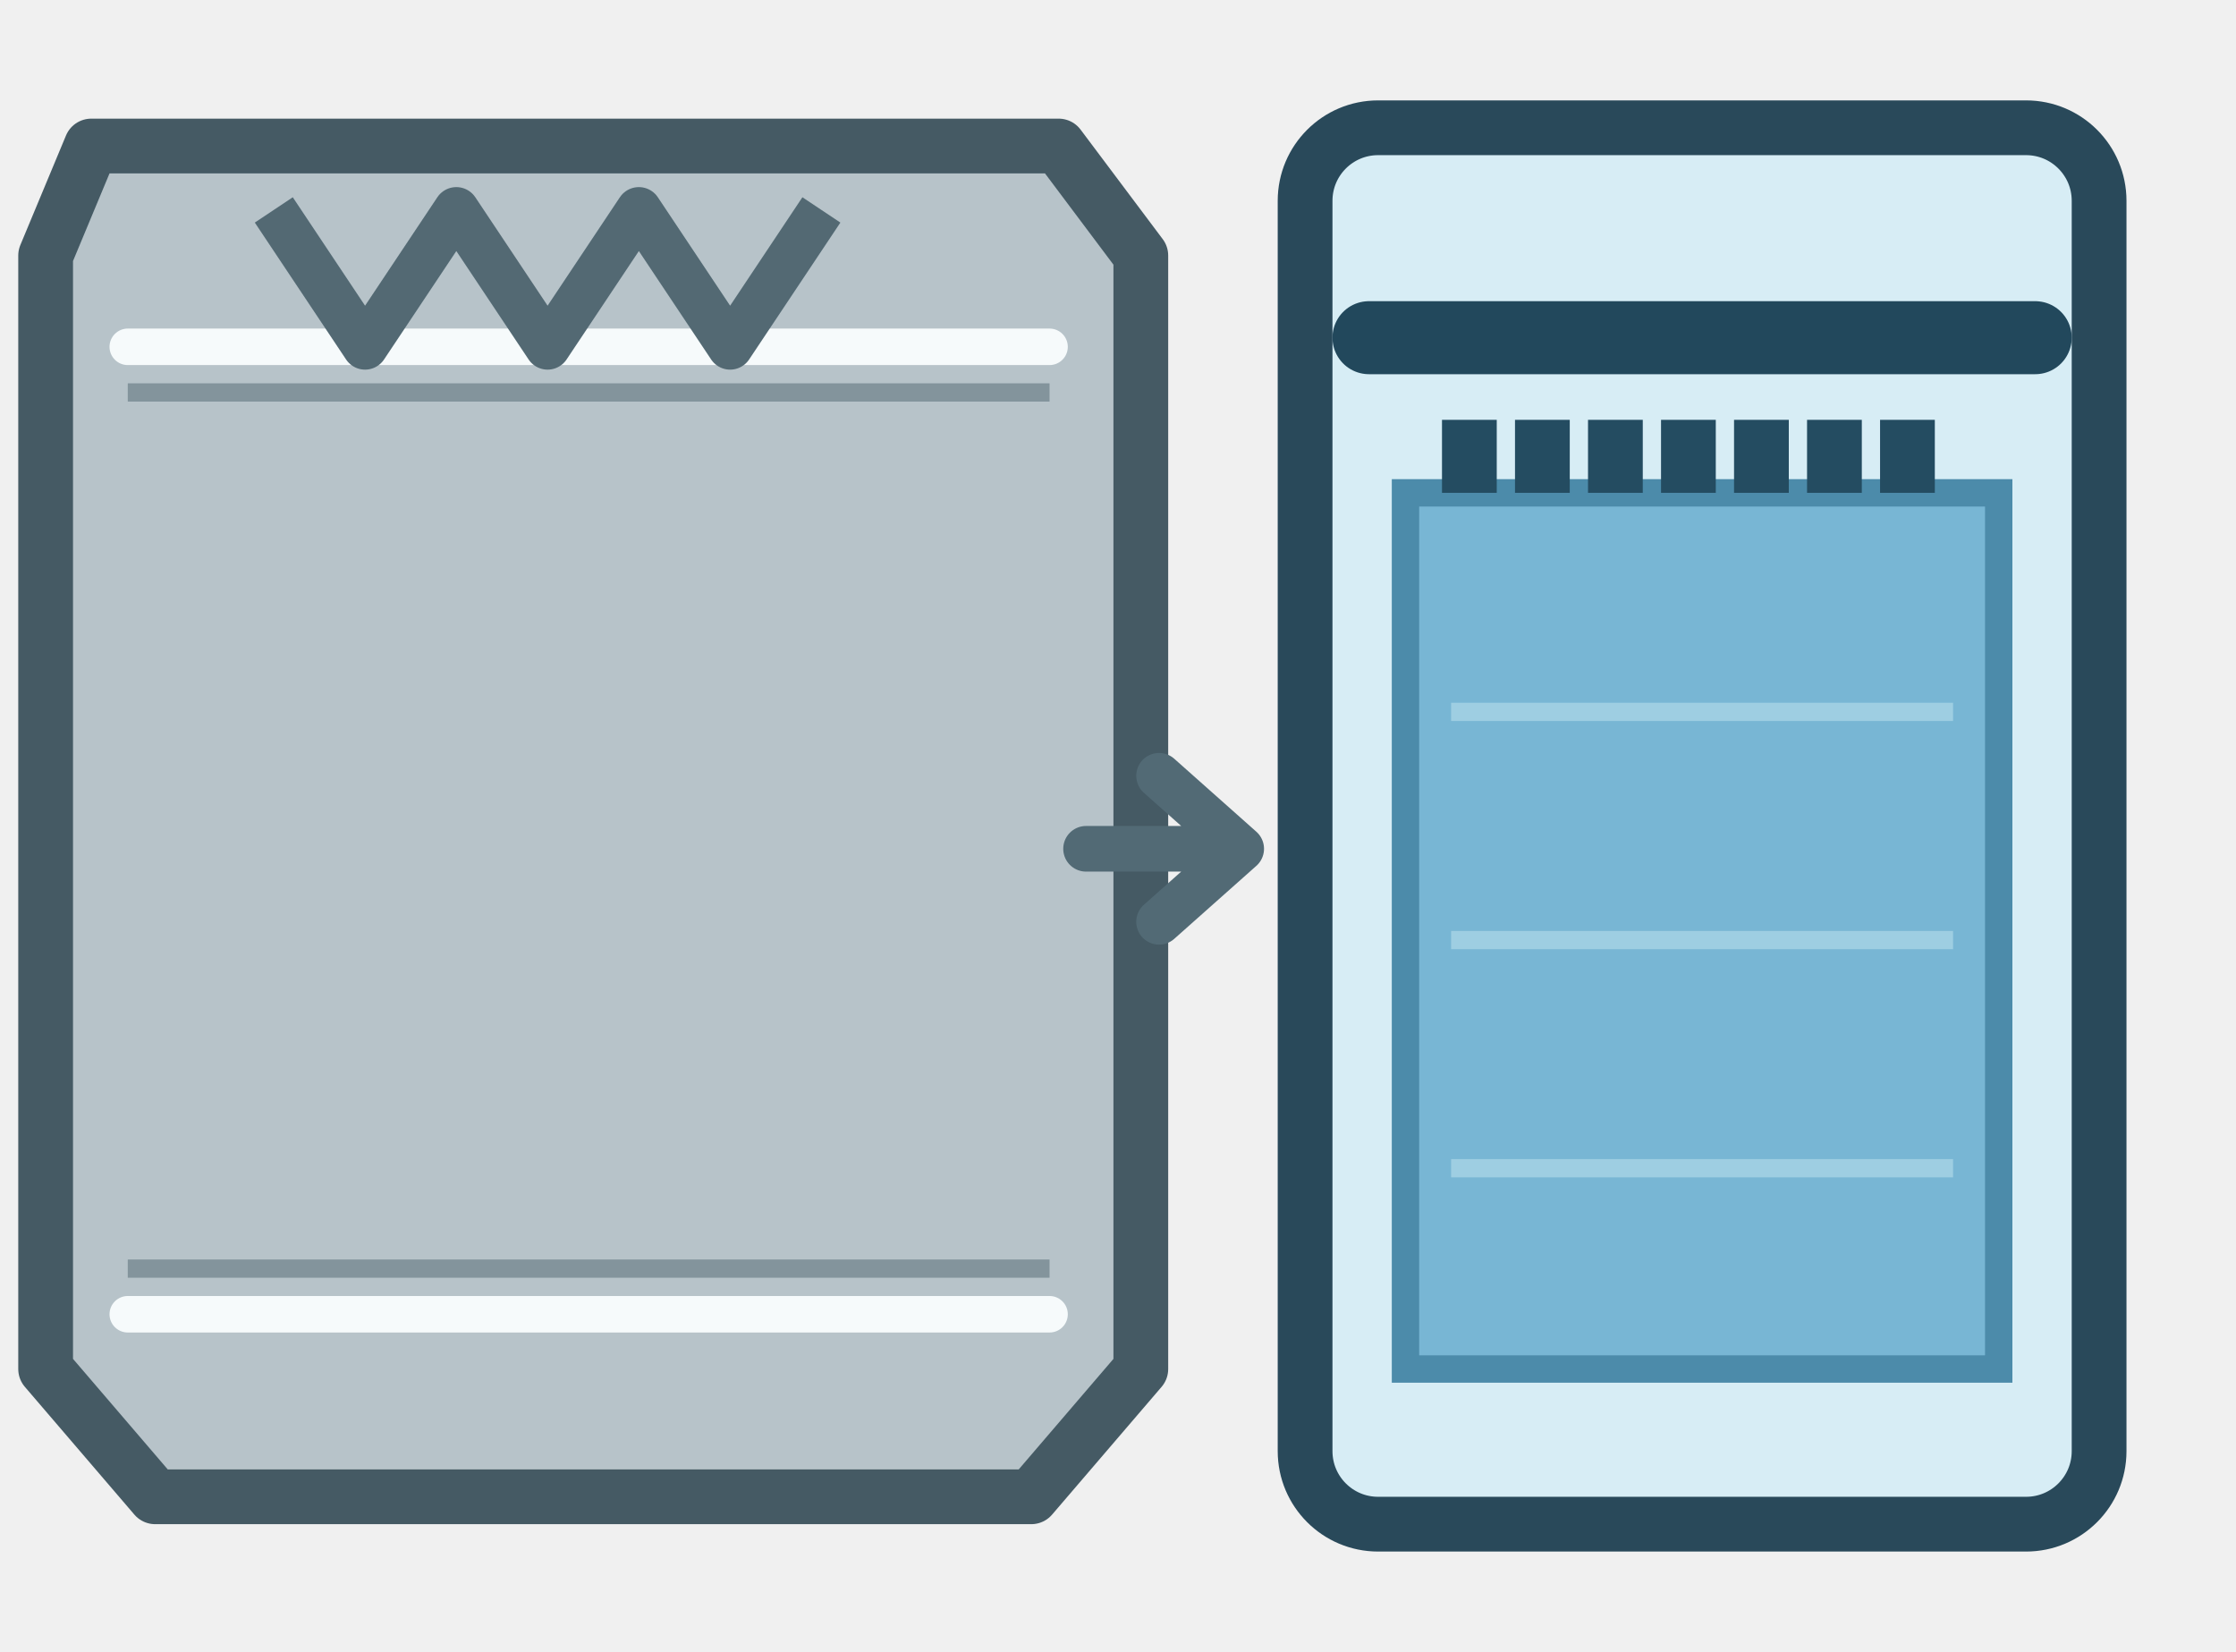
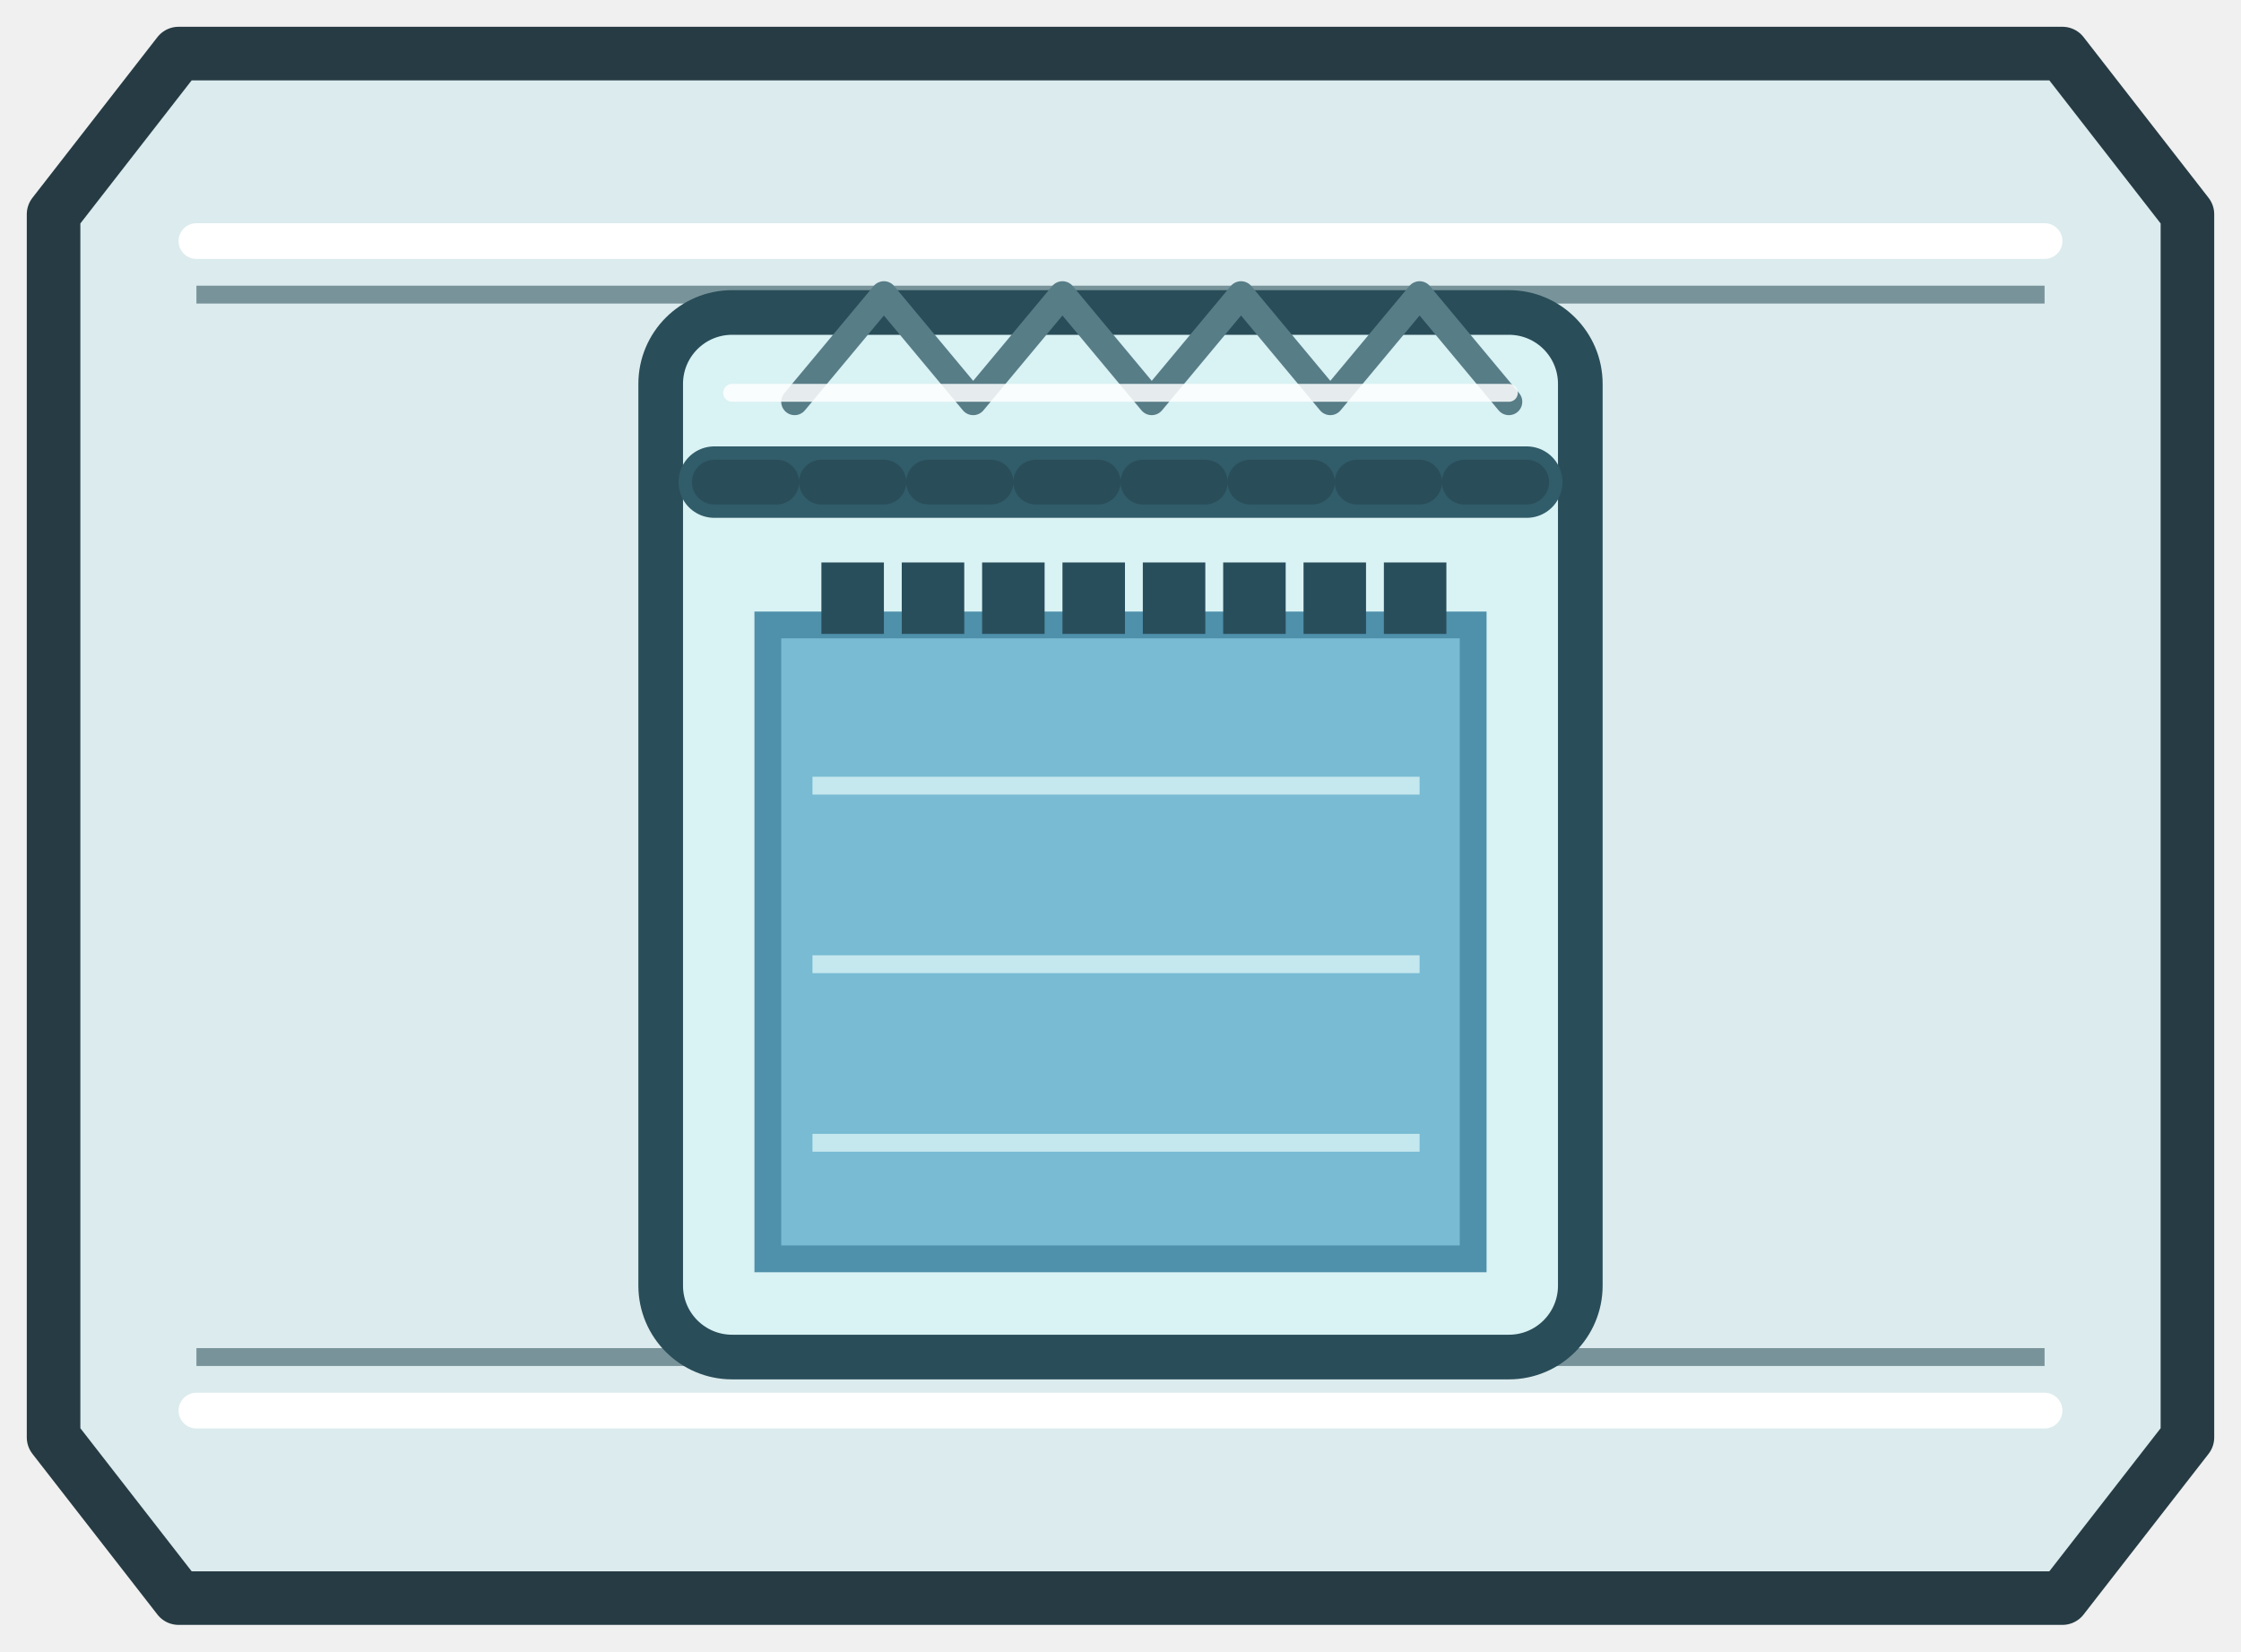
- <svg xmlns="http://www.w3.org/2000/svg" viewBox="0 0 245 181">
-   <path d="M 10 16 L 116 16 L 125 28 L 125 150 L 113 164 L 17 164 L 5 150 L 5 28 Z" fill="#b7c3c9" stroke="#455a64" stroke-width="6" stroke-linejoin="round" />
-   <path d="M 14 38 L 115 38 M 14 144 L 115 144" fill="none" stroke="#f6fafb" stroke-width="4" stroke-linecap="round" />
-   <path d="M 14 43 L 115 43 M 14 139 L 115 139" fill="none" stroke="#71848d" stroke-width="2" opacity=".75" />
-   <path d="M 30 23 L 40 38 L 50 23 L 60 38 L 70 23 L 80 38 L 90 23" fill="none" stroke="#536973" stroke-width="5" stroke-linejoin="round" />
-   <path d="M 119 93 L 136 93 M 127 85 L 136 93 L 127 101" fill="none" stroke="#526a75" stroke-width="5" stroke-linecap="round" stroke-linejoin="round" />
-   <path fill="#d7edf5" stroke="#29495a" stroke-width="6" d="M 151 14 L 222 14 A 8 8 0 0 1 230 22 L 230 159 A 8 8 0 0 1 222 167 L 151 167 A 8 8 0 0 1 143 159 L 143 22 A 8 8 0 0 1 151 14 Z" />
-   <path d="M 150 37 L 223 37" fill="none" stroke="#22485c" stroke-width="8" stroke-linecap="round" />
-   <path d="M 154 54 L 219 54 L 219 150 L 154 150 Z" fill="#78b6d4" stroke="#4c8baa" stroke-width="3" />
-   <path d="M 158 46 L 164 46 L 164 54 L 158 54 Z M 166 46 L 172 46 L 172 54 L 166 54 Z M 174 46 L 180 46 L 180 54 L 174 54 Z M 182 46 L 188 46 L 188 54 L 182 54 Z M 190 46 L 196 46 L 196 54 L 190 54 Z M 198 46 L 204 46 L 204 54 L 198 54 Z M 206 46 L 212 46 L 212 54 L 206 54 Z" fill="#244c61" />
-   <path d="M 159 78 L 214 78 M 159 103 L 214 103 M 159 128 L 214 128" fill="none" stroke="#a8d4e6" stroke-width="2" opacity=".8" />
+ <svg xmlns="http://www.w3.org/2000/svg" viewBox="0 0 251 185" role="img">
+   <path d="M20 6h211l14 18v137l-14 18H20L6 161V24z" fill="#dcebed" stroke="#263b43" stroke-width="6" stroke-linejoin="round" />
+   <path d="M22 27h207m-207 131h207" fill="none" stroke="#fff" stroke-width="4" stroke-linecap="round" />
+   <path d="M22 33h207m-207 119h207" fill="none" stroke="#78939a" stroke-width="2" />
+   <rect x="74" y="35" width="103" height="117" rx="8" fill="#d9f2f4" stroke="#294d59" stroke-width="5" />
+   <path d="M80 54h91" fill="none" stroke="#315c69" stroke-width="8" stroke-linecap="round" />
+   <path d="M86 70h79v71H86z" fill="#78bbd3" stroke="#4f90aa" stroke-width="3" />
+   <path d="M92 63h7v8h-7zm9 0h7v8h-7zm9 0h7v8h-7zm9 0h7v8h-7zm9 0h7v8h-7zm9 0h7v8h-7zm9 0h7v8h-7zm9 0h7v8h-7z" fill="#294e5b" />
+   <path d="M91 88h68m-68 20h68m-68 20h68" fill="none" stroke="#c5e7ee" stroke-width="2" />
+   <path d="M80 54h91" fill="none" stroke="#294d59" stroke-width="5" stroke-dasharray="7 5" stroke-linecap="round" />
+   <path d="M89 45l10-12 10 12 10-12 10 12 10-12 10 12 10-12 10 12" fill="none" stroke="#577d87" stroke-width="3" stroke-linecap="round" stroke-linejoin="round" />
+   <path d="M82 44h87" fill="none" stroke="#fff" stroke-width="2" stroke-linecap="round" opacity=".85" />
</svg>
